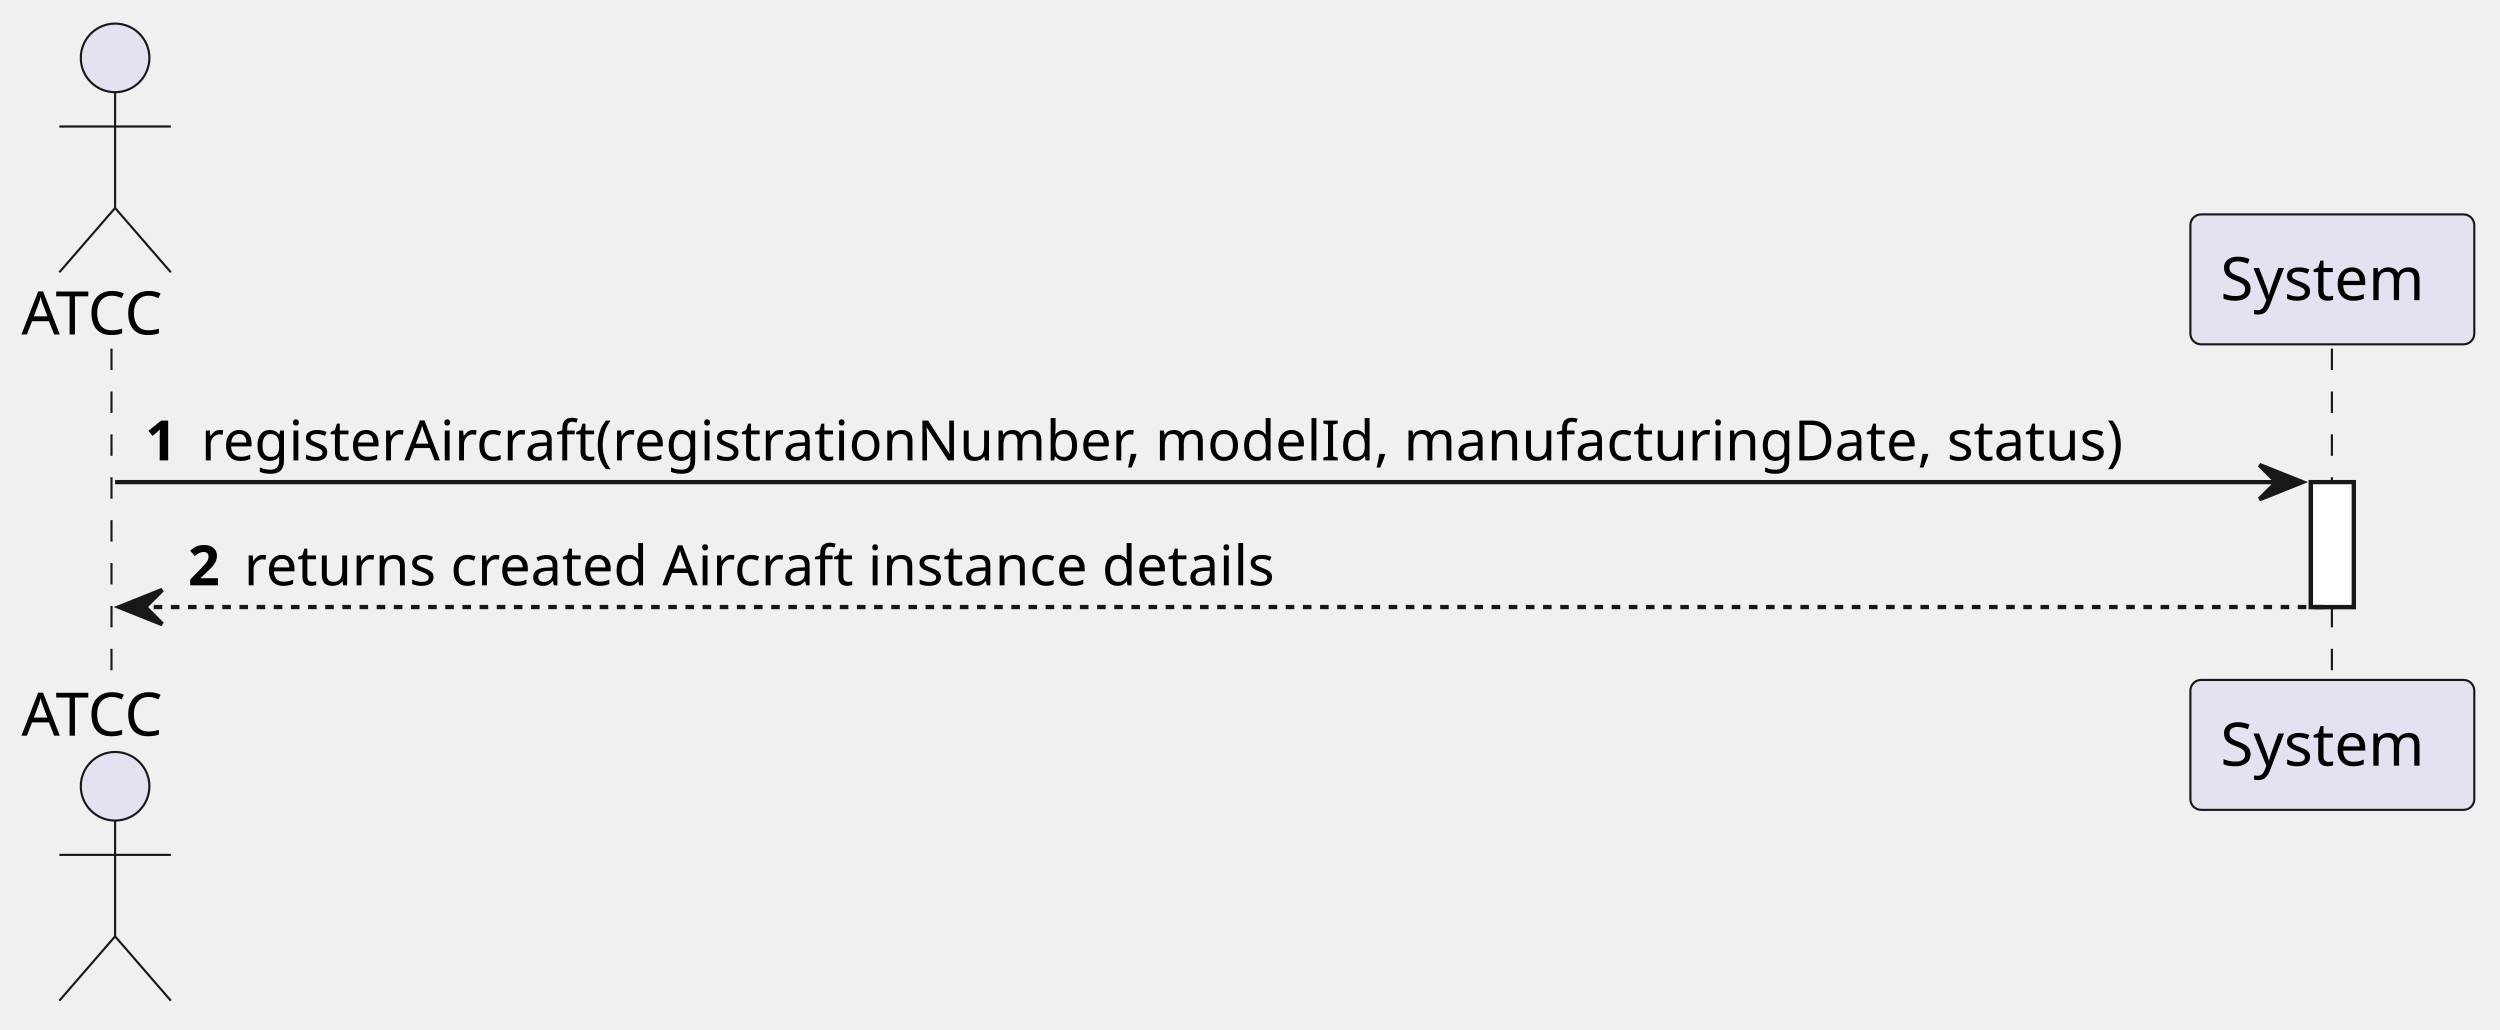
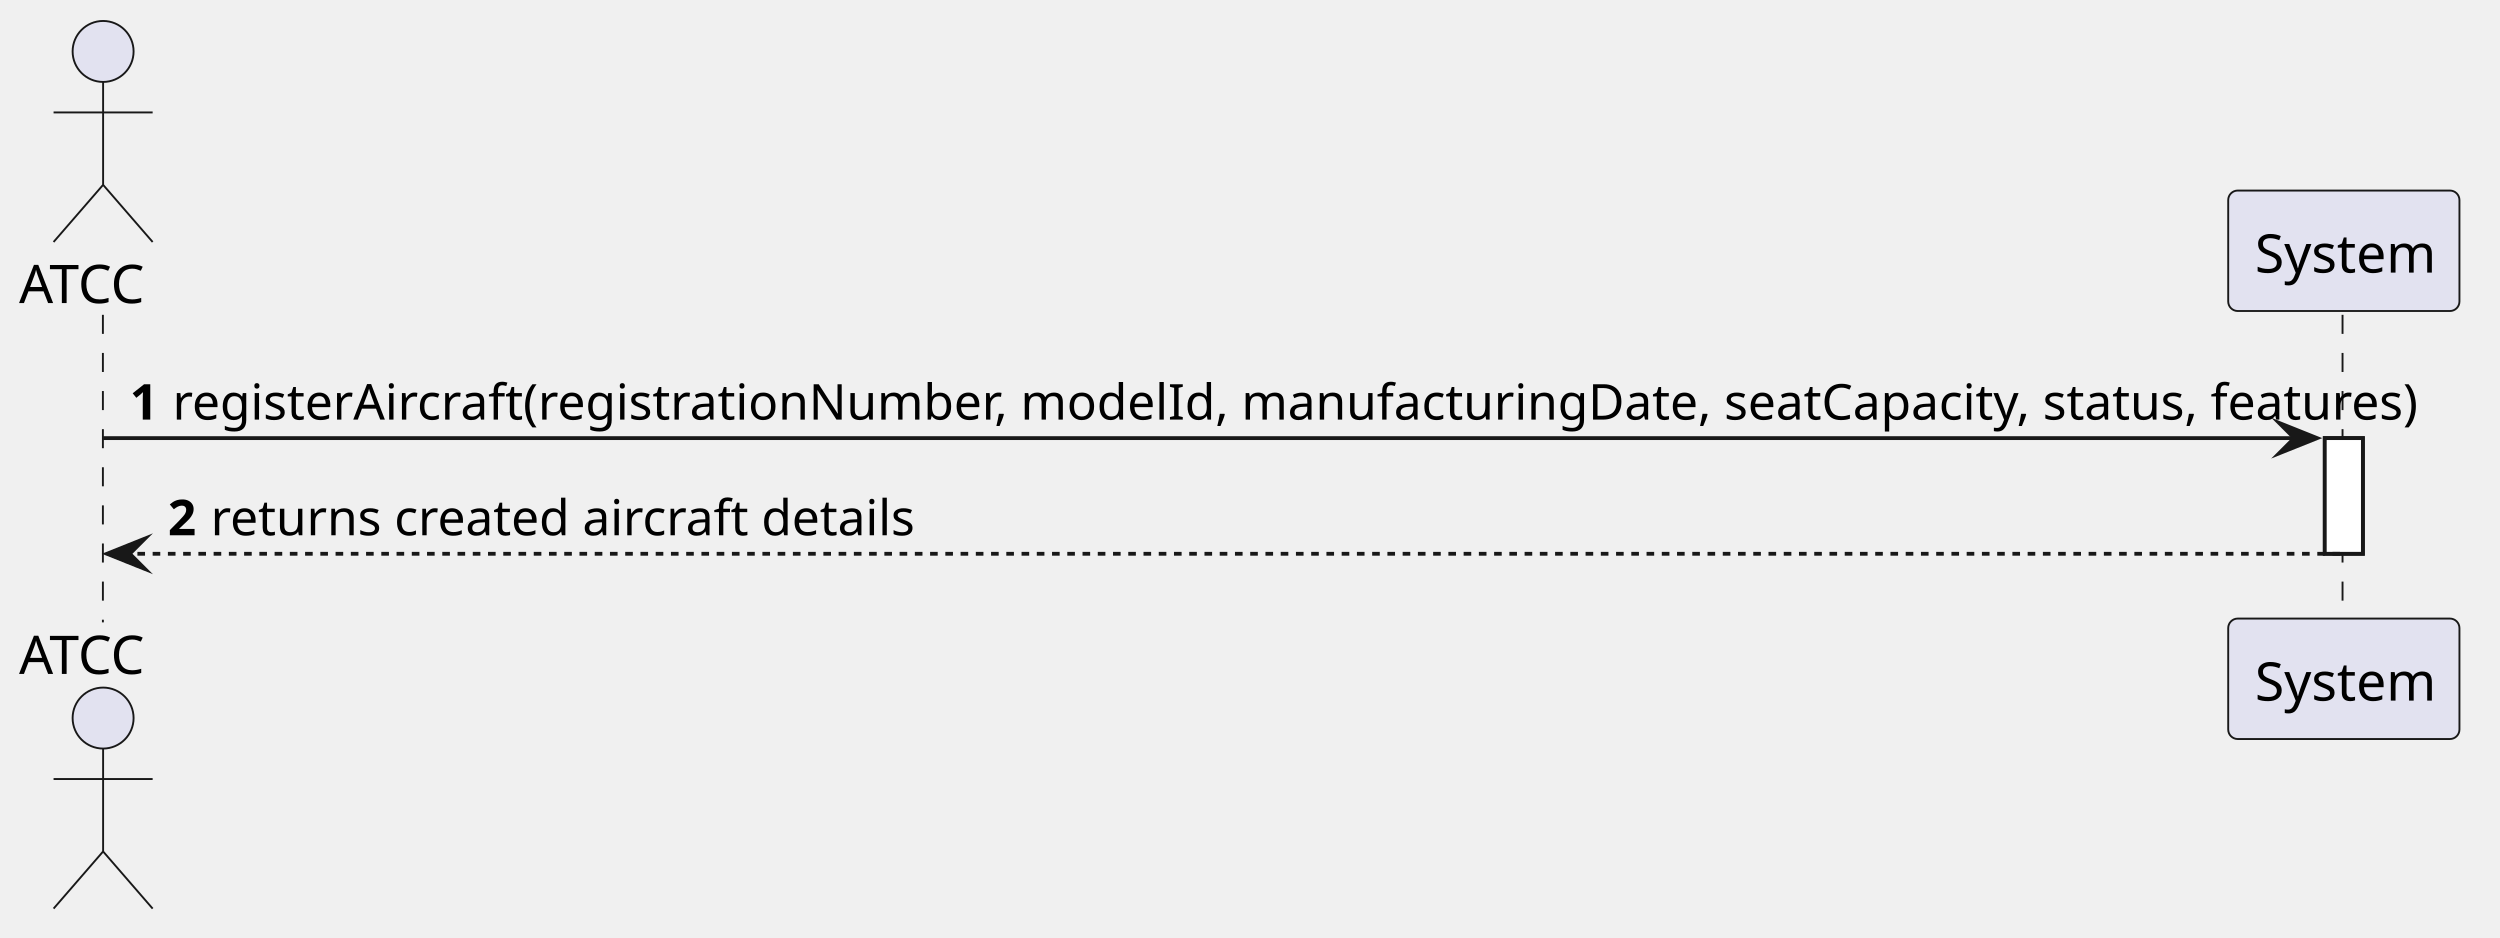
- <svg xmlns="http://www.w3.org/2000/svg" contentStyleType="text/css" data-diagram-type="SEQUENCE" height="240px" preserveAspectRatio="none" style="width:583px;height:240px;background:#FFFFFF;" version="1.1" viewBox="0 0 583 240" width="583px" zoomAndPan="magnify">
+ <svg xmlns="http://www.w3.org/2000/svg" contentStyleType="text/css" data-diagram-type="SEQUENCE" height="246px" preserveAspectRatio="none" style="width:656px;height:246px;background:#FFFFFF;" version="1.1" viewBox="0 0 656 246" width="656px" zoomAndPan="magnify">
  <defs />
  <g>
    <g>
-       <rect fill="#FFFFFF" height="29.133" style="stroke:#181818;stroke-width:1;" width="10" x="538.901" y="112.43" />
+       <rect fill="#FFFFFF" height="30.352" style="stroke:#181818;stroke-width:1;" width="10" x="610.02" y="114.961" />
    </g>
-     <g class="participant-lifeline" data-entity-uid="part1" data-qualified-name="ATCC" id="part1-lifeline">
+     <g class="participant-lifeline" data-entity-uid="part1" data-qualified-name="Actor" data-source-line="2" id="part1-lifeline">
      <g>
-         <rect fill="#000000" fill-opacity="0" height="78.266" width="8" x="22.84" y="81.297" />
-         <line style="stroke:#181818;stroke-width:0.5;stroke-dasharray:5,5;" x1="26" x2="26" y1="81.297" y2="159.562" />
+         <rect fill="#000000" fill-opacity="0" height="80.703" width="8" x="23.055" y="82.609" />
+         <line style="stroke:#181818;stroke-width:0.5;stroke-dasharray:5,5;" x1="27" x2="27" y1="82.609" y2="163.312" />
      </g>
    </g>
-     <g class="participant-lifeline" data-entity-uid="part2" data-qualified-name="Sys" id="part2-lifeline">
+     <g class="participant-lifeline" data-entity-uid="part2" data-qualified-name="Sys" data-source-line="3" id="part2-lifeline">
      <g>
-         <rect fill="#000000" fill-opacity="0" height="78.266" width="8" x="539.901" y="81.297" />
-         <line style="stroke:#181818;stroke-width:0.5;stroke-dasharray:5,5;" x1="543.798" x2="543.798" y1="81.297" y2="159.562" />
+         <rect fill="#000000" fill-opacity="0" height="80.703" width="8" x="611.02" y="82.609" />
+         <line style="stroke:#181818;stroke-width:0.5;stroke-dasharray:5,5;" x1="614.682" x2="614.682" y1="82.609" y2="163.312" />
      </g>
    </g>
-     <g class="participant participant-head" data-entity-uid="part1" data-qualified-name="ATCC" id="part1-head">
-       <text fill="#000000" font-family="sans-serif" font-size="14" lengthAdjust="spacing" textLength="37.68" x="5" y="77.995">ATCC</text>
-       <ellipse cx="26.84" cy="13.5" fill="#E2E2F0" rx="8" ry="8" style="stroke:#181818;stroke-width:0.5;" />
-       <path d="M26.84,21.5 L26.84,48.5 M13.84,29.5 L39.84,29.5 M26.84,48.5 L13.84,63.5 M26.84,48.5 L39.84,63.5" fill="none" style="stroke:#181818;stroke-width:0.5;" />
+     <g class="participant participant-head" data-entity-uid="part1" data-qualified-name="Actor" data-source-line="2" id="part1-head">
+       <text fill="#000000" font-family="sans-serif" font-size="14" lengthAdjust="spacing" textLength="38.11" x="5" y="79.533">ATCC</text>
+       <ellipse cx="27.055" cy="13.5" fill="#E2E2F0" rx="8" ry="8" style="stroke:#181818;stroke-width:0.5;" />
+       <path d="M27.055,21.5 L27.055,48.5 M14.055,29.5 L40.055,29.5 M27.055,48.5 L14.055,63.5 M27.055,48.5 L40.055,63.5" fill="none" style="stroke:#181818;stroke-width:0.5;" />
    </g>
-     <g class="participant participant-tail" data-entity-uid="part1" data-qualified-name="ATCC" id="part1-tail">
-       <text fill="#000000" font-family="sans-serif" font-size="14" lengthAdjust="spacing" textLength="37.68" x="5" y="171.558">ATCC</text>
-       <ellipse cx="26.84" cy="183.359" fill="#E2E2F0" rx="8" ry="8" style="stroke:#181818;stroke-width:0.5;" />
-       <path d="M26.84,191.359 L26.84,218.359 M13.84,199.359 L39.84,199.359 M26.84,218.359 L13.84,233.359 M26.84,218.359 L39.84,233.359" fill="none" style="stroke:#181818;stroke-width:0.5;" />
+     <g class="participant participant-tail" data-entity-uid="part1" data-qualified-name="Actor" data-source-line="2" id="part1-tail">
+       <text fill="#000000" font-family="sans-serif" font-size="14" lengthAdjust="spacing" textLength="38.11" x="5" y="176.846">ATCC</text>
+       <ellipse cx="27.055" cy="188.422" fill="#E2E2F0" rx="8" ry="8" style="stroke:#181818;stroke-width:0.5;" />
+       <path d="M27.055,196.422 L27.055,223.422 M14.055,204.422 L40.055,204.422 M27.055,223.422 L14.055,238.422 M27.055,223.422 L40.055,238.422" fill="none" style="stroke:#181818;stroke-width:0.5;" />
    </g>
-     <g class="participant participant-head" data-entity-uid="part2" data-qualified-name="Sys" id="part2-head">
-       <rect fill="#E2E2F0" height="30.297" rx="2.5" ry="2.5" style="stroke:#181818;stroke-width:0.5;" width="66.206" x="510.798" y="50" />
-       <text fill="#000000" font-family="sans-serif" font-size="14" lengthAdjust="spacing" textLength="52.206" x="517.798" y="69.995">System</text>
+     <g class="participant participant-head" data-entity-uid="part2" data-qualified-name="Sys" data-source-line="3" id="part2-head">
+       <rect fill="#E2E2F0" height="31.609" rx="2.5" ry="2.5" style="stroke:#181818;stroke-width:0.5;" width="60.676" x="584.682" y="50" />
+       <text fill="#000000" font-family="sans-serif" font-size="14" lengthAdjust="spacing" textLength="46.676" x="591.682" y="71.533">System</text>
    </g>
-     <g class="participant participant-tail" data-entity-uid="part2" data-qualified-name="Sys" id="part2-tail">
-       <rect fill="#E2E2F0" height="30.297" rx="2.5" ry="2.5" style="stroke:#181818;stroke-width:0.5;" width="66.206" x="510.798" y="158.562" />
-       <text fill="#000000" font-family="sans-serif" font-size="14" lengthAdjust="spacing" textLength="52.206" x="517.798" y="178.558">System</text>
+     <g class="participant participant-tail" data-entity-uid="part2" data-qualified-name="Sys" data-source-line="3" id="part2-tail">
+       <rect fill="#E2E2F0" height="31.609" rx="2.5" ry="2.5" style="stroke:#181818;stroke-width:0.5;" width="60.676" x="584.682" y="162.312" />
+       <text fill="#000000" font-family="sans-serif" font-size="14" lengthAdjust="spacing" textLength="46.676" x="591.682" y="183.846">System</text>
    </g>
    <g>
-       <rect fill="#FFFFFF" height="29.133" style="stroke:#181818;stroke-width:1;" width="10" x="538.901" y="112.43" />
+       <rect fill="#FFFFFF" height="30.352" style="stroke:#181818;stroke-width:1;" width="10" x="610.02" y="114.961" />
    </g>
-     <g class="message" data-entity-1="part1" data-entity-2="part2" id="msg1">
-       <polygon fill="#181818" points="526.901,108.43,536.901,112.43,526.901,116.43,530.901,112.43" style="stroke:#181818;stroke-width:1;" />
-       <line style="stroke:#181818;stroke-width:1;" x1="26.84" x2="532.901" y1="112.43" y2="112.43" />
-       <text fill="#000000" font-family="sans-serif" font-size="13" font-weight="bold" lengthAdjust="spacing" textLength="9.045" x="33.84" y="107.364">1</text>
-       <text fill="#000000" font-family="sans-serif" font-size="13" lengthAdjust="spacing" textLength="480.016" x="46.885" y="107.364">registerAircraft(registrationNumber, modelId, manufacturingDate, status)</text>
+     <g class="message" data-entity-1="part1" data-entity-2="part2" data-source-line="4" id="msg1">
+       <polygon fill="#181818" points="598.02,110.961,608.02,114.961,598.02,118.961,602.02,114.961" style="stroke:#181818;stroke-width:1;stroke-linejoin:miter;stroke-miterlimit:10;" />
+       <line style="stroke:#181818;stroke-width:1;" x1="27.055" x2="604.02" y1="114.961" y2="114.961" />
+       <text fill="#000000" font-family="sans-serif" font-size="13" font-weight="700" lengthAdjust="spacing" textLength="7.23" x="34.055" y="110.105">1</text>
+       <text fill="#000000" font-family="sans-serif" font-size="13" lengthAdjust="spacing" textLength="552.735" x="45.285" y="110.105">registerAircraft(registrationNumber, modelId, manufacturingDate, seatCapacity, status, features)</text>
    </g>
-     <g class="message" data-entity-1="part2" data-entity-2="part1" id="msg2">
-       <polygon fill="#181818" points="37.84,137.562,27.84,141.562,37.84,145.562,33.84,141.562" style="stroke:#181818;stroke-width:1;" />
-       <line style="stroke:#181818;stroke-width:1;stroke-dasharray:2,2;" x1="31.84" x2="542.901" y1="141.562" y2="141.562" />
-       <text fill="#000000" font-family="sans-serif" font-size="13" font-weight="bold" lengthAdjust="spacing" textLength="9.045" x="43.84" y="136.497">2</text>
-       <text fill="#000000" font-family="sans-serif" font-size="13" lengthAdjust="spacing" textLength="259.733" x="56.885" y="136.497">returns created Aircraft instance details</text>
+     <g class="message" data-entity-1="part2" data-entity-2="part1" data-source-line="6" id="msg2">
+       <polygon fill="#181818" points="38.055,141.312,28.055,145.312,38.055,149.312,34.055,145.312" style="stroke:#181818;stroke-width:1;stroke-linejoin:miter;stroke-miterlimit:10;" />
+       <line style="stroke:#181818;stroke-width:1;stroke-dasharray:2,2;" x1="32.055" x2="614.02" y1="145.312" y2="145.312" />
+       <text fill="#000000" font-family="sans-serif" font-size="13" font-weight="700" lengthAdjust="spacing" textLength="7.23" x="44.055" y="140.456">2</text>
+       <text fill="#000000" font-family="sans-serif" font-size="13" lengthAdjust="spacing" textLength="171.964" x="55.285" y="140.456">returns created aircraft details</text>
    </g>
  </g>
</svg>
